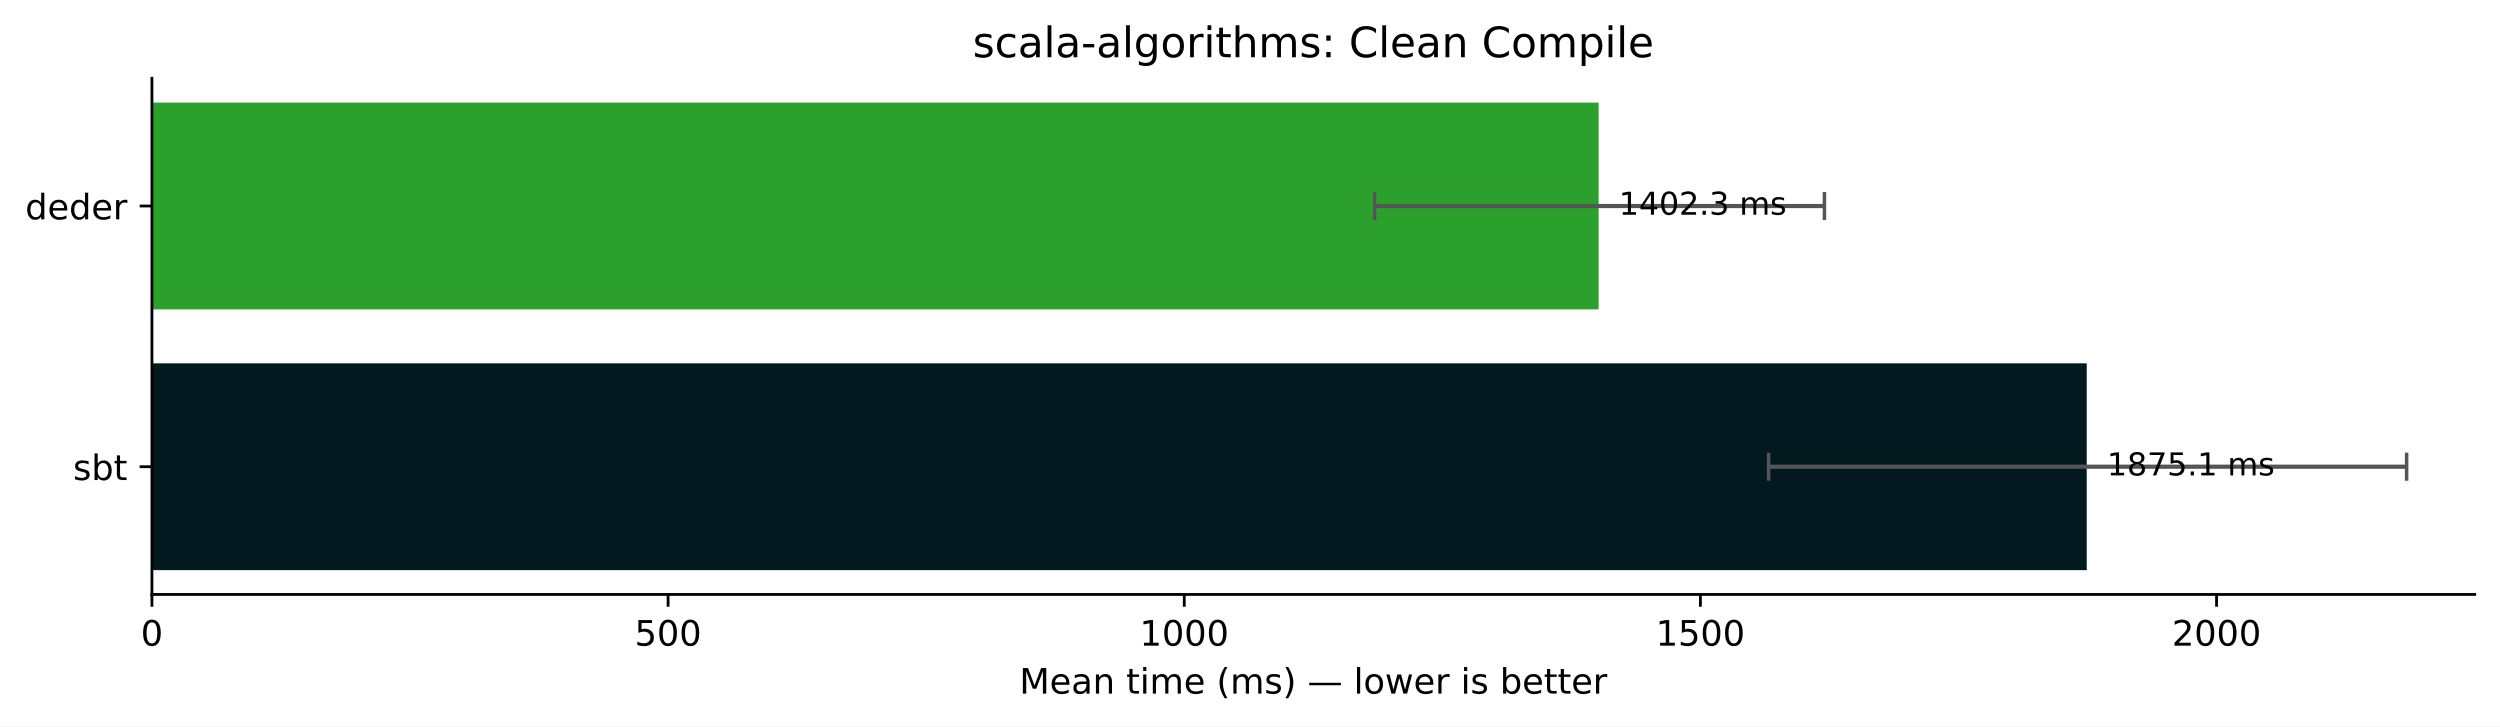
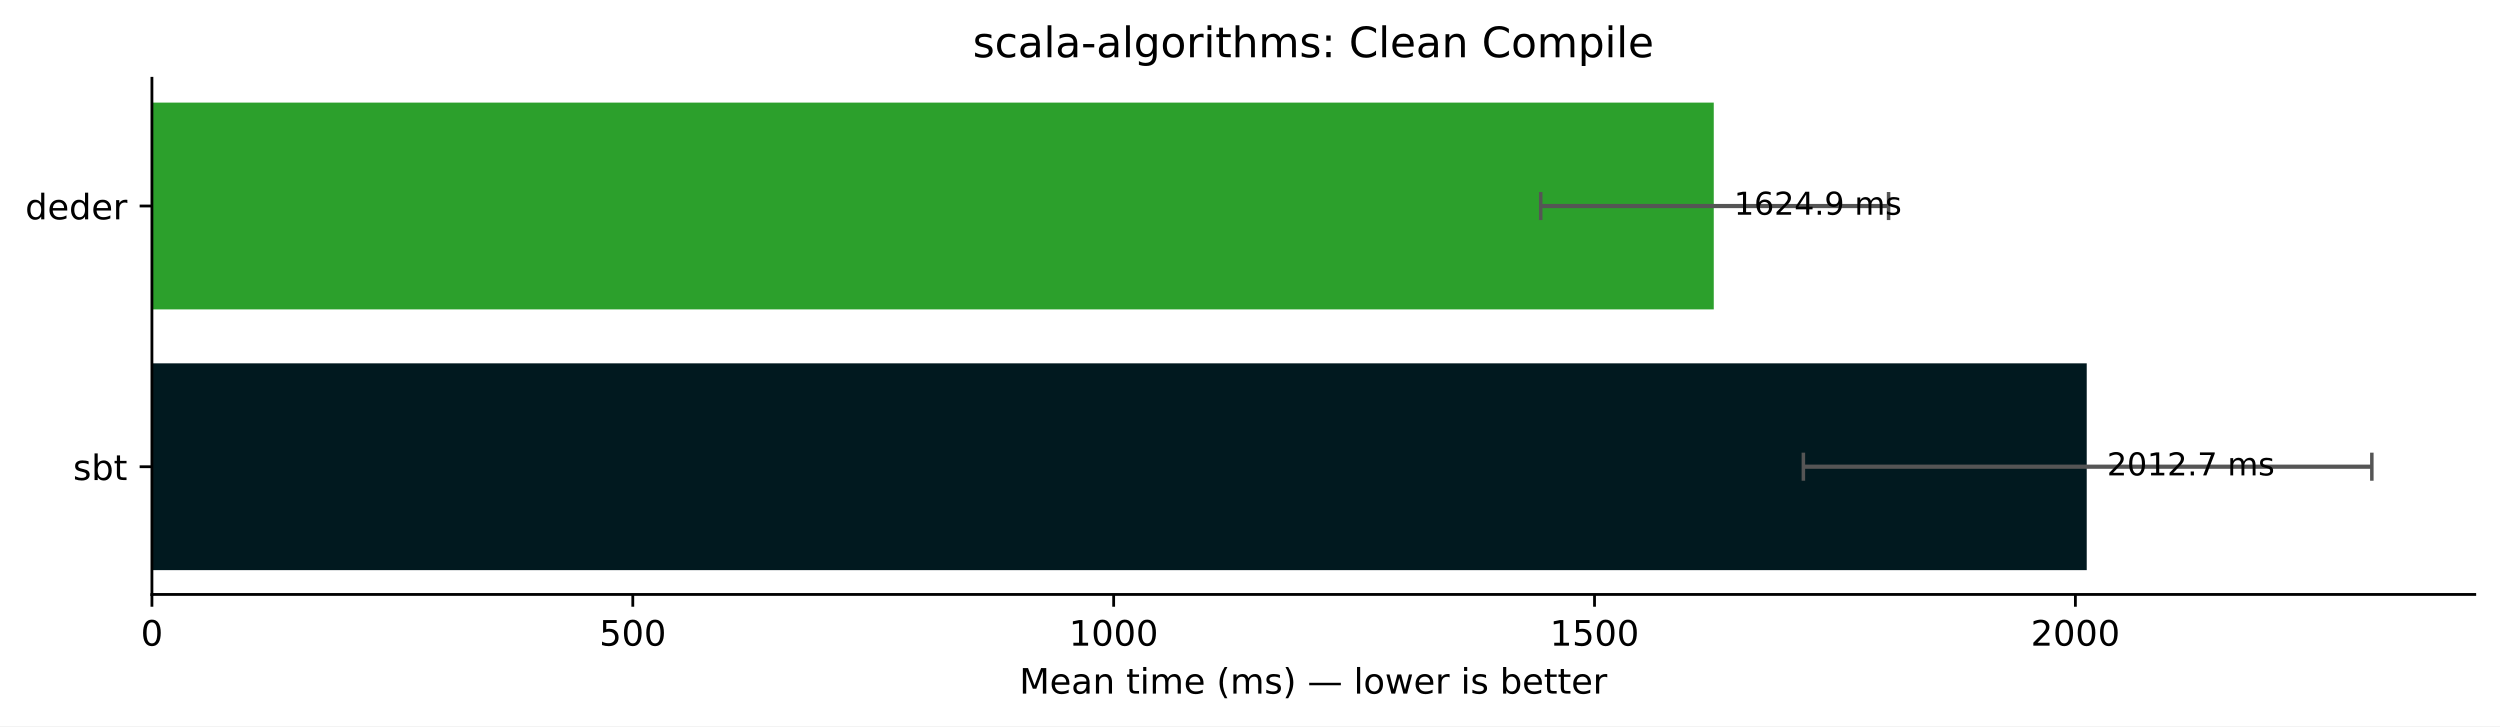
<svg xmlns="http://www.w3.org/2000/svg" xmlns:xlink="http://www.w3.org/1999/xlink" width="712.754pt" height="207.034pt" viewBox="0 0 712.754 207.034" version="1.1">
  <defs>
    <style type="text/css">*{stroke-linejoin: round; stroke-linecap: butt}</style>
  </defs>
  <g id="figure_1">
    <g id="patch_1">
      <path d="M 0 207.034  L 712.754 207.034  L 712.754 0  L 0 0  z " style="fill: #ffffff" />
    </g>
    <g id="axes_1">
      <g id="patch_2">
        <path d="M 43.314 169.478  L 705.554 169.478  L 705.554 22.318  L 43.314 22.318  z " style="fill: #ffffff" />
      </g>
      <g id="patch_3">
-         <path d="M 43.314 162.789  L 595.181 162.789  L 595.181 103.33  L 43.314 103.33  z " clip-path="url(#pd1c0dfbd78)" style="fill: #01191f; stroke: #ffffff; stroke-width: 0.5; stroke-linejoin: miter" />
+         <path d="M 43.314 162.789  L 595.181 162.789  L 595.181 103.33  L 43.314 103.33  z " clip-path="url(#pbac11ae3e2)" style="fill: #01191f; stroke: #ffffff; stroke-width: 0.5; stroke-linejoin: miter" />
      </g>
      <g id="patch_4">
-         <path d="M 43.314 88.466  L 456.024 88.466  L 456.024 29.007  L 43.314 29.007  z " clip-path="url(#pd1c0dfbd78)" style="fill: #2ca02c; stroke: #ffffff; stroke-width: 0.5; stroke-linejoin: miter" />
+         <path d="M 43.314 88.466  L 488.847 88.466  L 488.847 29.007  L 43.314 29.007  z " clip-path="url(#pbac11ae3e2)" style="fill: #2ca02c; stroke: #ffffff; stroke-width: 0.5; stroke-linejoin: miter" />
      </g>
      <g id="matplotlib.axis_1">
        <g id="xtick_1">
          <g id="line2d_1">
            <defs>
-               <path id="m03cf337644" d="M 0 0  L 0 3.5  " style="stroke: #000000; stroke-width: 0.8" />
+               <path id="mc550b74b71" d="M 0 0  L 0 3.5  " style="stroke: #000000; stroke-width: 0.8" />
            </defs>
            <g>
-               <use xlink:href="#m03cf337644" x="43.314" y="169.478" style="stroke: #000000; stroke-width: 0.8" />
+               <use xlink:href="#mc550b74b71" x="43.314" y="169.478" style="stroke: #000000; stroke-width: 0.8" />
            </g>
          </g>
          <g id="text_1">
            <g transform="translate(40.13281 184.0766) scale(0.1 -0.1)">
              <defs>
                <path id="DejaVuSans-30" d="M 2034 4250  Q 1547 4250 1301 3770  Q 1056 3291 1056 2328  Q 1056 1369 1301 889  Q 1547 409 2034 409  Q 2525 409 2770 889  Q 3016 1369 3016 2328  Q 3016 3291 2770 3770  Q 2525 4250 2034 4250  z M 2034 4750  Q 2819 4750 3233 4129  Q 3647 3509 3647 2328  Q 3647 1150 3233 529  Q 2819 -91 2034 -91  Q 1250 -91 836 529  Q 422 1150 422 2328  Q 422 3509 836 4129  Q 1250 4750 2034 4750  z " transform="scale(0.015625)" />
              </defs>
              <use xlink:href="#DejaVuSans-30" />
            </g>
          </g>
        </g>
        <g id="xtick_2">
          <g id="line2d_2">
            <g>
-               <use xlink:href="#m03cf337644" x="190.472" y="169.478" style="stroke: #000000; stroke-width: 0.8" />
+               <use xlink:href="#mc550b74b71" x="180.41" y="169.478" style="stroke: #000000; stroke-width: 0.8" />
            </g>
          </g>
          <g id="text_2">
-             <g transform="translate(180.9282 184.0766) scale(0.1 -0.1)">
+             <g transform="translate(170.866 184.0766) scale(0.1 -0.1)">
              <defs>
                <path id="DejaVuSans-35" d="M 691 4666  L 3169 4666  L 3169 4134  L 1269 4134  L 1269 2991  Q 1406 3038 1543 3061  Q 1681 3084 1819 3084  Q 2600 3084 3056 2656  Q 3513 2228 3513 1497  Q 3513 744 3044 326  Q 2575 -91 1722 -91  Q 1428 -91 1123 -41  Q 819 9 494 109  L 494 744  Q 775 591 1075 516  Q 1375 441 1709 441  Q 2250 441 2565 725  Q 2881 1009 2881 1497  Q 2881 1984 2565 2268  Q 2250 2553 1709 2553  Q 1456 2553 1204 2497  Q 953 2441 691 2322  L 691 4666  z " transform="scale(0.015625)" />
              </defs>
              <use xlink:href="#DejaVuSans-35" />
              <use xlink:href="#DejaVuSans-30" transform="translate(63.62305 0)" />
              <use xlink:href="#DejaVuSans-30" transform="translate(127.2461 0)" />
            </g>
          </g>
        </g>
        <g id="xtick_3">
          <g id="line2d_3">
            <g>
-               <use xlink:href="#m03cf337644" x="337.63" y="169.478" style="stroke: #000000; stroke-width: 0.8" />
+               <use xlink:href="#mc550b74b71" x="317.506" y="169.478" style="stroke: #000000; stroke-width: 0.8" />
            </g>
          </g>
          <g id="text_3">
-             <g transform="translate(324.9048 184.0766) scale(0.1 -0.1)">
+             <g transform="translate(304.7805 184.0766) scale(0.1 -0.1)">
              <defs>
                <path id="DejaVuSans-31" d="M 794 531  L 1825 531  L 1825 4091  L 703 3866  L 703 4441  L 1819 4666  L 2450 4666  L 2450 531  L 3481 531  L 3481 0  L 794 0  L 794 531  z " transform="scale(0.015625)" />
              </defs>
              <use xlink:href="#DejaVuSans-31" />
              <use xlink:href="#DejaVuSans-30" transform="translate(63.62305 0)" />
              <use xlink:href="#DejaVuSans-30" transform="translate(127.2461 0)" />
              <use xlink:href="#DejaVuSans-30" transform="translate(190.8691 0)" />
            </g>
          </g>
        </g>
        <g id="xtick_4">
          <g id="line2d_4">
            <g>
-               <use xlink:href="#m03cf337644" x="484.788" y="169.478" style="stroke: #000000; stroke-width: 0.8" />
+               <use xlink:href="#mc550b74b71" x="454.601" y="169.478" style="stroke: #000000; stroke-width: 0.8" />
            </g>
          </g>
          <g id="text_4">
-             <g transform="translate(472.0627 184.0766) scale(0.1 -0.1)">
+             <g transform="translate(441.8762 184.0766) scale(0.1 -0.1)">
              <use xlink:href="#DejaVuSans-31" />
              <use xlink:href="#DejaVuSans-35" transform="translate(63.62305 0)" />
              <use xlink:href="#DejaVuSans-30" transform="translate(127.2461 0)" />
              <use xlink:href="#DejaVuSans-30" transform="translate(190.8691 0)" />
            </g>
          </g>
        </g>
        <g id="xtick_5">
          <g id="line2d_5">
            <g>
-               <use xlink:href="#m03cf337644" x="631.946" y="169.478" style="stroke: #000000; stroke-width: 0.8" />
+               <use xlink:href="#mc550b74b71" x="591.697" y="169.478" style="stroke: #000000; stroke-width: 0.8" />
            </g>
          </g>
          <g id="text_5">
-             <g transform="translate(619.2206 184.0766) scale(0.1 -0.1)">
+             <g transform="translate(578.9719 184.0766) scale(0.1 -0.1)">
              <defs>
                <path id="DejaVuSans-32" d="M 1228 531  L 3431 531  L 3431 0  L 469 0  L 469 531  Q 828 903 1448 1529  Q 2069 2156 2228 2338  Q 2531 2678 2651 2914  Q 2772 3150 2772 3378  Q 2772 3750 2511 3984  Q 2250 4219 1831 4219  Q 1534 4219 1204 4116  Q 875 4013 500 3803  L 500 4441  Q 881 4594 1212 4672  Q 1544 4750 1819 4750  Q 2544 4750 2975 4387  Q 3406 4025 3406 3419  Q 3406 3131 3298 2873  Q 3191 2616 2906 2266  Q 2828 2175 2409 1742  Q 1991 1309 1228 531  z " transform="scale(0.015625)" />
              </defs>
              <use xlink:href="#DejaVuSans-32" />
              <use xlink:href="#DejaVuSans-30" transform="translate(63.62305 0)" />
              <use xlink:href="#DejaVuSans-30" transform="translate(127.2461 0)" />
              <use xlink:href="#DejaVuSans-30" transform="translate(190.8691 0)" />
            </g>
          </g>
        </g>
        <g id="text_6">
          <g transform="translate(290.6372 197.7547) scale(0.1 -0.1)">
            <defs>
              <path id="DejaVuSans-4d" d="M 628 4666  L 1569 4666  L 2759 1491  L 3956 4666  L 4897 4666  L 4897 0  L 4281 0  L 4281 4097  L 3078 897  L 2444 897  L 1241 4097  L 1241 0  L 628 0  L 628 4666  z " transform="scale(0.015625)" />
              <path id="DejaVuSans-65" d="M 3597 1894  L 3597 1613  L 953 1613  Q 991 1019 1311 708  Q 1631 397 2203 397  Q 2534 397 2845 478  Q 3156 559 3463 722  L 3463 178  Q 3153 47 2828 -22  Q 2503 -91 2169 -91  Q 1331 -91 842 396  Q 353 884 353 1716  Q 353 2575 817 3079  Q 1281 3584 2069 3584  Q 2775 3584 3186 3129  Q 3597 2675 3597 1894  z M 3022 2063  Q 3016 2534 2758 2815  Q 2500 3097 2075 3097  Q 1594 3097 1305 2825  Q 1016 2553 972 2059  L 3022 2063  z " transform="scale(0.015625)" />
              <path id="DejaVuSans-61" d="M 2194 1759  Q 1497 1759 1228 1600  Q 959 1441 959 1056  Q 959 750 1161 570  Q 1363 391 1709 391  Q 2188 391 2477 730  Q 2766 1069 2766 1631  L 2766 1759  L 2194 1759  z M 3341 1997  L 3341 0  L 2766 0  L 2766 531  Q 2569 213 2275 61  Q 1981 -91 1556 -91  Q 1019 -91 701 211  Q 384 513 384 1019  Q 384 1609 779 1909  Q 1175 2209 1959 2209  L 2766 2209  L 2766 2266  Q 2766 2663 2505 2880  Q 2244 3097 1772 3097  Q 1472 3097 1187 3025  Q 903 2953 641 2809  L 641 3341  Q 956 3463 1253 3523  Q 1550 3584 1831 3584  Q 2591 3584 2966 3190  Q 3341 2797 3341 1997  z " transform="scale(0.015625)" />
              <path id="DejaVuSans-6e" d="M 3513 2113  L 3513 0  L 2938 0  L 2938 2094  Q 2938 2591 2744 2837  Q 2550 3084 2163 3084  Q 1697 3084 1428 2787  Q 1159 2491 1159 1978  L 1159 0  L 581 0  L 581 3500  L 1159 3500  L 1159 2956  Q 1366 3272 1645 3428  Q 1925 3584 2291 3584  Q 2894 3584 3203 3211  Q 3513 2838 3513 2113  z " transform="scale(0.015625)" />
              <path id="DejaVuSans-20" transform="scale(0.015625)" />
              <path id="DejaVuSans-74" d="M 1172 4494  L 1172 3500  L 2356 3500  L 2356 3053  L 1172 3053  L 1172 1153  Q 1172 725 1289 603  Q 1406 481 1766 481  L 2356 481  L 2356 0  L 1766 0  Q 1100 0 847 248  Q 594 497 594 1153  L 594 3053  L 172 3053  L 172 3500  L 594 3500  L 594 4494  L 1172 4494  z " transform="scale(0.015625)" />
              <path id="DejaVuSans-69" d="M 603 3500  L 1178 3500  L 1178 0  L 603 0  L 603 3500  z M 603 4863  L 1178 4863  L 1178 4134  L 603 4134  L 603 4863  z " transform="scale(0.015625)" />
              <path id="DejaVuSans-6d" d="M 3328 2828  Q 3544 3216 3844 3400  Q 4144 3584 4550 3584  Q 5097 3584 5394 3201  Q 5691 2819 5691 2113  L 5691 0  L 5113 0  L 5113 2094  Q 5113 2597 4934 2840  Q 4756 3084 4391 3084  Q 3944 3084 3684 2787  Q 3425 2491 3425 1978  L 3425 0  L 2847 0  L 2847 2094  Q 2847 2600 2669 2842  Q 2491 3084 2119 3084  Q 1678 3084 1418 2786  Q 1159 2488 1159 1978  L 1159 0  L 581 0  L 581 3500  L 1159 3500  L 1159 2956  Q 1356 3278 1631 3431  Q 1906 3584 2284 3584  Q 2666 3584 2933 3390  Q 3200 3197 3328 2828  z " transform="scale(0.015625)" />
              <path id="DejaVuSans-28" d="M 1984 4856  Q 1566 4138 1362 3434  Q 1159 2731 1159 2009  Q 1159 1288 1364 580  Q 1569 -128 1984 -844  L 1484 -844  Q 1016 -109 783 600  Q 550 1309 550 2009  Q 550 2706 781 3412  Q 1013 4119 1484 4856  L 1984 4856  z " transform="scale(0.015625)" />
              <path id="DejaVuSans-73" d="M 2834 3397  L 2834 2853  Q 2591 2978 2328 3040  Q 2066 3103 1784 3103  Q 1356 3103 1142 2972  Q 928 2841 928 2578  Q 928 2378 1081 2264  Q 1234 2150 1697 2047  L 1894 2003  Q 2506 1872 2764 1633  Q 3022 1394 3022 966  Q 3022 478 2636 193  Q 2250 -91 1575 -91  Q 1294 -91 989 -36  Q 684 19 347 128  L 347 722  Q 666 556 975 473  Q 1284 391 1588 391  Q 1994 391 2212 530  Q 2431 669 2431 922  Q 2431 1156 2273 1281  Q 2116 1406 1581 1522  L 1381 1569  Q 847 1681 609 1914  Q 372 2147 372 2553  Q 372 3047 722 3315  Q 1072 3584 1716 3584  Q 2034 3584 2315 3537  Q 2597 3491 2834 3397  z " transform="scale(0.015625)" />
              <path id="DejaVuSans-29" d="M 513 4856  L 1013 4856  Q 1481 4119 1714 3412  Q 1947 2706 1947 2009  Q 1947 1309 1714 600  Q 1481 -109 1013 -844  L 513 -844  Q 928 -128 1133 580  Q 1338 1288 1338 2009  Q 1338 2731 1133 3434  Q 928 4138 513 4856  z " transform="scale(0.015625)" />
              <path id="DejaVuSans-2014" d="M 313 1978  L 6088 1978  L 6088 1528  L 313 1528  L 313 1978  z " transform="scale(0.015625)" />
              <path id="DejaVuSans-6c" d="M 603 4863  L 1178 4863  L 1178 0  L 603 0  L 603 4863  z " transform="scale(0.015625)" />
              <path id="DejaVuSans-6f" d="M 1959 3097  Q 1497 3097 1228 2736  Q 959 2375 959 1747  Q 959 1119 1226 758  Q 1494 397 1959 397  Q 2419 397 2687 759  Q 2956 1122 2956 1747  Q 2956 2369 2687 2733  Q 2419 3097 1959 3097  z M 1959 3584  Q 2709 3584 3137 3096  Q 3566 2609 3566 1747  Q 3566 888 3137 398  Q 2709 -91 1959 -91  Q 1206 -91 779 398  Q 353 888 353 1747  Q 353 2609 779 3096  Q 1206 3584 1959 3584  z " transform="scale(0.015625)" />
              <path id="DejaVuSans-77" d="M 269 3500  L 844 3500  L 1563 769  L 2278 3500  L 2956 3500  L 3675 769  L 4391 3500  L 4966 3500  L 4050 0  L 3372 0  L 2619 2869  L 1863 0  L 1184 0  L 269 3500  z " transform="scale(0.015625)" />
              <path id="DejaVuSans-72" d="M 2631 2963  Q 2534 3019 2420 3045  Q 2306 3072 2169 3072  Q 1681 3072 1420 2755  Q 1159 2438 1159 1844  L 1159 0  L 581 0  L 581 3500  L 1159 3500  L 1159 2956  Q 1341 3275 1631 3429  Q 1922 3584 2338 3584  Q 2397 3584 2469 3576  Q 2541 3569 2628 3553  L 2631 2963  z " transform="scale(0.015625)" />
              <path id="DejaVuSans-62" d="M 3116 1747  Q 3116 2381 2855 2742  Q 2594 3103 2138 3103  Q 1681 3103 1420 2742  Q 1159 2381 1159 1747  Q 1159 1113 1420 752  Q 1681 391 2138 391  Q 2594 391 2855 752  Q 3116 1113 3116 1747  z M 1159 2969  Q 1341 3281 1617 3432  Q 1894 3584 2278 3584  Q 2916 3584 3314 3078  Q 3713 2572 3713 1747  Q 3713 922 3314 415  Q 2916 -91 2278 -91  Q 1894 -91 1617 61  Q 1341 213 1159 525  L 1159 0  L 581 0  L 581 4863  L 1159 4863  L 1159 2969  z " transform="scale(0.015625)" />
            </defs>
            <use xlink:href="#DejaVuSans-4d" />
            <use xlink:href="#DejaVuSans-65" transform="translate(86.2793 0)" />
            <use xlink:href="#DejaVuSans-61" transform="translate(147.8027 0)" />
            <use xlink:href="#DejaVuSans-6e" transform="translate(209.082 0)" />
            <use xlink:href="#DejaVuSans-20" transform="translate(272.4609 0)" />
            <use xlink:href="#DejaVuSans-74" transform="translate(304.248 0)" />
            <use xlink:href="#DejaVuSans-69" transform="translate(343.457 0)" />
            <use xlink:href="#DejaVuSans-6d" transform="translate(371.2402 0)" />
            <use xlink:href="#DejaVuSans-65" transform="translate(468.6523 0)" />
            <use xlink:href="#DejaVuSans-20" transform="translate(530.1758 0)" />
            <use xlink:href="#DejaVuSans-28" transform="translate(561.9629 0)" />
            <use xlink:href="#DejaVuSans-6d" transform="translate(600.9766 0)" />
            <use xlink:href="#DejaVuSans-73" transform="translate(698.3887 0)" />
            <use xlink:href="#DejaVuSans-29" transform="translate(750.4883 0)" />
            <use xlink:href="#DejaVuSans-20" transform="translate(789.502 0)" />
            <use xlink:href="#DejaVuSans-2014" transform="translate(821.2891 0)" />
            <use xlink:href="#DejaVuSans-20" transform="translate(921.2891 0)" />
            <use xlink:href="#DejaVuSans-6c" transform="translate(953.0762 0)" />
            <use xlink:href="#DejaVuSans-6f" transform="translate(980.8594 0)" />
            <use xlink:href="#DejaVuSans-77" transform="translate(1042.041 0)" />
            <use xlink:href="#DejaVuSans-65" transform="translate(1123.828 0)" />
            <use xlink:href="#DejaVuSans-72" transform="translate(1185.352 0)" />
            <use xlink:href="#DejaVuSans-20" transform="translate(1226.465 0)" />
            <use xlink:href="#DejaVuSans-69" transform="translate(1258.252 0)" />
            <use xlink:href="#DejaVuSans-73" transform="translate(1286.035 0)" />
            <use xlink:href="#DejaVuSans-20" transform="translate(1338.135 0)" />
            <use xlink:href="#DejaVuSans-62" transform="translate(1369.922 0)" />
            <use xlink:href="#DejaVuSans-65" transform="translate(1433.398 0)" />
            <use xlink:href="#DejaVuSans-74" transform="translate(1494.922 0)" />
            <use xlink:href="#DejaVuSans-74" transform="translate(1534.131 0)" />
            <use xlink:href="#DejaVuSans-65" transform="translate(1573.34 0)" />
            <use xlink:href="#DejaVuSans-72" transform="translate(1634.863 0)" />
          </g>
        </g>
      </g>
      <g id="matplotlib.axis_2">
        <g id="ytick_1">
          <g id="line2d_6">
            <defs>
-               <path id="mfd02c3371c" d="M 0 0  L -3.5 0  " style="stroke: #000000; stroke-width: 0.8" />
+               <path id="ma21e9a47fb" d="M 0 0  L -3.5 0  " style="stroke: #000000; stroke-width: 0.8" />
            </defs>
            <g>
-               <use xlink:href="#mfd02c3371c" x="43.314" y="133.06" style="stroke: #000000; stroke-width: 0.8" />
+               <use xlink:href="#ma21e9a47fb" x="43.314" y="133.06" style="stroke: #000000; stroke-width: 0.8" />
            </g>
          </g>
          <g id="text_7">
            <g transform="translate(20.83594 136.859) scale(0.1 -0.1)">
              <use xlink:href="#DejaVuSans-73" />
              <use xlink:href="#DejaVuSans-62" transform="translate(52.09961 0)" />
              <use xlink:href="#DejaVuSans-74" transform="translate(115.5762 0)" />
            </g>
          </g>
        </g>
        <g id="ytick_2">
          <g id="line2d_7">
            <g>
-               <use xlink:href="#mfd02c3371c" x="43.314" y="58.737" style="stroke: #000000; stroke-width: 0.8" />
+               <use xlink:href="#ma21e9a47fb" x="43.314" y="58.737" style="stroke: #000000; stroke-width: 0.8" />
            </g>
          </g>
          <g id="text_8">
            <g transform="translate(7.2 62.53573) scale(0.1 -0.1)">
              <defs>
                <path id="DejaVuSans-64" d="M 2906 2969  L 2906 4863  L 3481 4863  L 3481 0  L 2906 0  L 2906 525  Q 2725 213 2448 61  Q 2172 -91 1784 -91  Q 1150 -91 751 415  Q 353 922 353 1747  Q 353 2572 751 3078  Q 1150 3584 1784 3584  Q 2172 3584 2448 3432  Q 2725 3281 2906 2969  z M 947 1747  Q 947 1113 1208 752  Q 1469 391 1925 391  Q 2381 391 2643 752  Q 2906 1113 2906 1747  Q 2906 2381 2643 2742  Q 2381 3103 1925 3103  Q 1469 3103 1208 2742  Q 947 2381 947 1747  z " transform="scale(0.015625)" />
              </defs>
              <use xlink:href="#DejaVuSans-64" />
              <use xlink:href="#DejaVuSans-65" transform="translate(63.47656 0)" />
              <use xlink:href="#DejaVuSans-64" transform="translate(125 0)" />
              <use xlink:href="#DejaVuSans-65" transform="translate(188.4766 0)" />
              <use xlink:href="#DejaVuSans-72" transform="translate(250 0)" />
            </g>
          </g>
        </g>
      </g>
      <g id="LineCollection_1">
-         <path d="M 504.232 133.06  L 686.129 133.06  " clip-path="url(#pd1c0dfbd78)" style="fill: none; stroke: #555555; stroke-width: 1.2" />
-         <path d="M 391.898 58.737  L 520.149 58.737  " clip-path="url(#pd1c0dfbd78)" style="fill: none; stroke: #555555; stroke-width: 1.2" />
+         <path d="M 514.146 133.06  L 676.216 133.06  " clip-path="url(#pbac11ae3e2)" style="fill: none; stroke: #555555; stroke-width: 1.2" />
+         <path d="M 439.259 58.737  L 538.436 58.737  " clip-path="url(#pbac11ae3e2)" style="fill: none; stroke: #555555; stroke-width: 1.2" />
      </g>
      <g id="line2d_8">
        <defs>
-           <path id="mded0e15c75" d="M 0 4  L 0 -4  " style="stroke: #555555" />
+           <path id="m39e365d1cb" d="M 0 4  L 0 -4  " style="stroke: #555555" />
        </defs>
-         <g clip-path="url(#pd1c0dfbd78)">
-           <use xlink:href="#mded0e15c75" x="504.232" y="133.06" style="fill: #1f77b4; stroke: #555555" />
-           <use xlink:href="#mded0e15c75" x="391.898" y="58.737" style="fill: #1f77b4; stroke: #555555" />
+         <g clip-path="url(#pbac11ae3e2)">
+           <use xlink:href="#m39e365d1cb" x="514.146" y="133.06" style="fill: #1f77b4; stroke: #555555" />
+           <use xlink:href="#m39e365d1cb" x="439.259" y="58.737" style="fill: #1f77b4; stroke: #555555" />
        </g>
      </g>
      <g id="line2d_9">
-         <g clip-path="url(#pd1c0dfbd78)">
-           <use xlink:href="#mded0e15c75" x="686.129" y="133.06" style="fill: #1f77b4; stroke: #555555" />
-           <use xlink:href="#mded0e15c75" x="520.149" y="58.737" style="fill: #1f77b4; stroke: #555555" />
+         <g clip-path="url(#pbac11ae3e2)">
+           <use xlink:href="#m39e365d1cb" x="676.216" y="133.06" style="fill: #1f77b4; stroke: #555555" />
+           <use xlink:href="#m39e365d1cb" x="538.436" y="58.737" style="fill: #1f77b4; stroke: #555555" />
        </g>
      </g>
      <g id="patch_5">
        <path d="M 43.314 169.478  L 43.314 22.318  " style="fill: none; stroke: #000000; stroke-width: 0.8; stroke-linejoin: miter; stroke-linecap: square" />
      </g>
      <g id="patch_6">
        <path d="M 43.314 169.478  L 705.554 169.478  " style="fill: none; stroke: #000000; stroke-width: 0.8; stroke-linejoin: miter; stroke-linecap: square" />
      </g>
      <g id="text_9">
        <g transform="translate(600.6994 135.5432) scale(0.09 -0.09)">
          <defs>
-             <path id="DejaVuSans-38" d="M 2034 2216  Q 1584 2216 1326 1975  Q 1069 1734 1069 1313  Q 1069 891 1326 650  Q 1584 409 2034 409  Q 2484 409 2743 651  Q 3003 894 3003 1313  Q 3003 1734 2745 1975  Q 2488 2216 2034 2216  z M 1403 2484  Q 997 2584 770 2862  Q 544 3141 544 3541  Q 544 4100 942 4425  Q 1341 4750 2034 4750  Q 2731 4750 3128 4425  Q 3525 4100 3525 3541  Q 3525 3141 3298 2862  Q 3072 2584 2669 2484  Q 3125 2378 3379 2068  Q 3634 1759 3634 1313  Q 3634 634 3220 271  Q 2806 -91 2034 -91  Q 1263 -91 848 271  Q 434 634 434 1313  Q 434 1759 690 2068  Q 947 2378 1403 2484  z M 1172 3481  Q 1172 3119 1398 2916  Q 1625 2713 2034 2713  Q 2441 2713 2670 2916  Q 2900 3119 2900 3481  Q 2900 3844 2670 4047  Q 2441 4250 2034 4250  Q 1625 4250 1398 4047  Q 1172 3844 1172 3481  z " transform="scale(0.015625)" />
+             <path id="DejaVuSans-2e" d="M 684 794  L 1344 794  L 1344 0  L 684 0  L 684 794  z " transform="scale(0.015625)" />
            <path id="DejaVuSans-37" d="M 525 4666  L 3525 4666  L 3525 4397  L 1831 0  L 1172 0  L 2766 4134  L 525 4134  L 525 4666  z " transform="scale(0.015625)" />
-             <path id="DejaVuSans-2e" d="M 684 794  L 1344 794  L 1344 0  L 684 0  L 684 794  z " transform="scale(0.015625)" />
          </defs>
-           <use xlink:href="#DejaVuSans-31" />
-           <use xlink:href="#DejaVuSans-38" transform="translate(63.62305 0)" />
-           <use xlink:href="#DejaVuSans-37" transform="translate(127.2461 0)" />
-           <use xlink:href="#DejaVuSans-35" transform="translate(190.8691 0)" />
+           <use xlink:href="#DejaVuSans-32" />
+           <use xlink:href="#DejaVuSans-30" transform="translate(63.62305 0)" />
+           <use xlink:href="#DejaVuSans-31" transform="translate(127.2461 0)" />
+           <use xlink:href="#DejaVuSans-32" transform="translate(190.8691 0)" />
          <use xlink:href="#DejaVuSans-2e" transform="translate(254.4922 0)" />
-           <use xlink:href="#DejaVuSans-31" transform="translate(286.2793 0)" />
+           <use xlink:href="#DejaVuSans-37" transform="translate(286.2793 0)" />
          <use xlink:href="#DejaVuSans-20" transform="translate(349.9023 0)" />
          <use xlink:href="#DejaVuSans-6d" transform="translate(381.6895 0)" />
          <use xlink:href="#DejaVuSans-73" transform="translate(479.1016 0)" />
        </g>
      </g>
      <g id="text_10">
-         <g transform="translate(461.5423 61.21995) scale(0.09 -0.09)">
+         <g transform="translate(494.3662 61.21995) scale(0.09 -0.09)">
          <defs>
+             <path id="DejaVuSans-36" d="M 2113 2584  Q 1688 2584 1439 2293  Q 1191 2003 1191 1497  Q 1191 994 1439 701  Q 1688 409 2113 409  Q 2538 409 2786 701  Q 3034 994 3034 1497  Q 3034 2003 2786 2293  Q 2538 2584 2113 2584  z M 3366 4563  L 3366 3988  Q 3128 4100 2886 4159  Q 2644 4219 2406 4219  Q 1781 4219 1451 3797  Q 1122 3375 1075 2522  Q 1259 2794 1537 2939  Q 1816 3084 2150 3084  Q 2853 3084 3261 2657  Q 3669 2231 3669 1497  Q 3669 778 3244 343  Q 2819 -91 2113 -91  Q 1303 -91 875 529  Q 447 1150 447 2328  Q 447 3434 972 4092  Q 1497 4750 2381 4750  Q 2619 4750 2861 4703  Q 3103 4656 3366 4563  z " transform="scale(0.015625)" />
            <path id="DejaVuSans-34" d="M 2419 4116  L 825 1625  L 2419 1625  L 2419 4116  z M 2253 4666  L 3047 4666  L 3047 1625  L 3713 1625  L 3713 1100  L 3047 1100  L 3047 0  L 2419 0  L 2419 1100  L 313 1100  L 313 1709  L 2253 4666  z " transform="scale(0.015625)" />
-             <path id="DejaVuSans-33" d="M 2597 2516  Q 3050 2419 3304 2112  Q 3559 1806 3559 1356  Q 3559 666 3084 287  Q 2609 -91 1734 -91  Q 1441 -91 1130 -33  Q 819 25 488 141  L 488 750  Q 750 597 1062 519  Q 1375 441 1716 441  Q 2309 441 2620 675  Q 2931 909 2931 1356  Q 2931 1769 2642 2001  Q 2353 2234 1838 2234  L 1294 2234  L 1294 2753  L 1863 2753  Q 2328 2753 2575 2939  Q 2822 3125 2822 3475  Q 2822 3834 2567 4026  Q 2313 4219 1838 4219  Q 1578 4219 1281 4162  Q 984 4106 628 3988  L 628 4550  Q 988 4650 1302 4700  Q 1616 4750 1894 4750  Q 2613 4750 3031 4423  Q 3450 4097 3450 3541  Q 3450 3153 3228 2886  Q 3006 2619 2597 2516  z " transform="scale(0.015625)" />
+             <path id="DejaVuSans-39" d="M 703 97  L 703 672  Q 941 559 1184 500  Q 1428 441 1663 441  Q 2288 441 2617 861  Q 2947 1281 2994 2138  Q 2813 1869 2534 1725  Q 2256 1581 1919 1581  Q 1219 1581 811 2004  Q 403 2428 403 3163  Q 403 3881 828 4315  Q 1253 4750 1959 4750  Q 2769 4750 3195 4129  Q 3622 3509 3622 2328  Q 3622 1225 3098 567  Q 2575 -91 1691 -91  Q 1453 -91 1209 -44  Q 966 3 703 97  z M 1959 2075  Q 2384 2075 2632 2365  Q 2881 2656 2881 3163  Q 2881 3666 2632 3958  Q 2384 4250 1959 4250  Q 1534 4250 1286 3958  Q 1038 3666 1038 3163  Q 1038 2656 1286 2365  Q 1534 2075 1959 2075  z " transform="scale(0.015625)" />
          </defs>
          <use xlink:href="#DejaVuSans-31" />
-           <use xlink:href="#DejaVuSans-34" transform="translate(63.62305 0)" />
-           <use xlink:href="#DejaVuSans-30" transform="translate(127.2461 0)" />
-           <use xlink:href="#DejaVuSans-32" transform="translate(190.8691 0)" />
+           <use xlink:href="#DejaVuSans-36" transform="translate(63.62305 0)" />
+           <use xlink:href="#DejaVuSans-32" transform="translate(127.2461 0)" />
+           <use xlink:href="#DejaVuSans-34" transform="translate(190.8691 0)" />
          <use xlink:href="#DejaVuSans-2e" transform="translate(254.4922 0)" />
-           <use xlink:href="#DejaVuSans-33" transform="translate(286.2793 0)" />
+           <use xlink:href="#DejaVuSans-39" transform="translate(286.2793 0)" />
          <use xlink:href="#DejaVuSans-20" transform="translate(349.9023 0)" />
          <use xlink:href="#DejaVuSans-6d" transform="translate(381.6895 0)" />
          <use xlink:href="#DejaVuSans-73" transform="translate(479.1016 0)" />
        </g>
      </g>
      <g id="text_11">
        <g transform="translate(277.3391 16.31812) scale(0.12 -0.12)">
          <defs>
            <path id="DejaVuSans-63" d="M 3122 3366  L 3122 2828  Q 2878 2963 2633 3030  Q 2388 3097 2138 3097  Q 1578 3097 1268 2742  Q 959 2388 959 1747  Q 959 1106 1268 751  Q 1578 397 2138 397  Q 2388 397 2633 464  Q 2878 531 3122 666  L 3122 134  Q 2881 22 2623 -34  Q 2366 -91 2075 -91  Q 1284 -91 818 406  Q 353 903 353 1747  Q 353 2603 823 3093  Q 1294 3584 2113 3584  Q 2378 3584 2631 3529  Q 2884 3475 3122 3366  z " transform="scale(0.015625)" />
            <path id="DejaVuSans-2d" d="M 313 2009  L 1997 2009  L 1997 1497  L 313 1497  L 313 2009  z " transform="scale(0.015625)" />
            <path id="DejaVuSans-67" d="M 2906 1791  Q 2906 2416 2648 2759  Q 2391 3103 1925 3103  Q 1463 3103 1205 2759  Q 947 2416 947 1791  Q 947 1169 1205 825  Q 1463 481 1925 481  Q 2391 481 2648 825  Q 2906 1169 2906 1791  z M 3481 434  Q 3481 -459 3084 -895  Q 2688 -1331 1869 -1331  Q 1566 -1331 1297 -1286  Q 1028 -1241 775 -1147  L 775 -588  Q 1028 -725 1275 -790  Q 1522 -856 1778 -856  Q 2344 -856 2625 -561  Q 2906 -266 2906 331  L 2906 616  Q 2728 306 2450 153  Q 2172 0 1784 0  Q 1141 0 747 490  Q 353 981 353 1791  Q 353 2603 747 3093  Q 1141 3584 1784 3584  Q 2172 3584 2450 3431  Q 2728 3278 2906 2969  L 2906 3500  L 3481 3500  L 3481 434  z " transform="scale(0.015625)" />
            <path id="DejaVuSans-68" d="M 3513 2113  L 3513 0  L 2938 0  L 2938 2094  Q 2938 2591 2744 2837  Q 2550 3084 2163 3084  Q 1697 3084 1428 2787  Q 1159 2491 1159 1978  L 1159 0  L 581 0  L 581 4863  L 1159 4863  L 1159 2956  Q 1366 3272 1645 3428  Q 1925 3584 2291 3584  Q 2894 3584 3203 3211  Q 3513 2838 3513 2113  z " transform="scale(0.015625)" />
            <path id="DejaVuSans-3a" d="M 750 794  L 1409 794  L 1409 0  L 750 0  L 750 794  z M 750 3309  L 1409 3309  L 1409 2516  L 750 2516  L 750 3309  z " transform="scale(0.015625)" />
            <path id="DejaVuSans-43" d="M 4122 4306  L 4122 3641  Q 3803 3938 3442 4084  Q 3081 4231 2675 4231  Q 1875 4231 1450 3742  Q 1025 3253 1025 2328  Q 1025 1406 1450 917  Q 1875 428 2675 428  Q 3081 428 3442 575  Q 3803 722 4122 1019  L 4122 359  Q 3791 134 3420 21  Q 3050 -91 2638 -91  Q 1578 -91 968 557  Q 359 1206 359 2328  Q 359 3453 968 4101  Q 1578 4750 2638 4750  Q 3056 4750 3426 4639  Q 3797 4528 4122 4306  z " transform="scale(0.015625)" />
            <path id="DejaVuSans-70" d="M 1159 525  L 1159 -1331  L 581 -1331  L 581 3500  L 1159 3500  L 1159 2969  Q 1341 3281 1617 3432  Q 1894 3584 2278 3584  Q 2916 3584 3314 3078  Q 3713 2572 3713 1747  Q 3713 922 3314 415  Q 2916 -91 2278 -91  Q 1894 -91 1617 61  Q 1341 213 1159 525  z M 3116 1747  Q 3116 2381 2855 2742  Q 2594 3103 2138 3103  Q 1681 3103 1420 2742  Q 1159 2381 1159 1747  Q 1159 1113 1420 752  Q 1681 391 2138 391  Q 2594 391 2855 752  Q 3116 1113 3116 1747  z " transform="scale(0.015625)" />
          </defs>
          <use xlink:href="#DejaVuSans-73" />
          <use xlink:href="#DejaVuSans-63" transform="translate(52.09961 0)" />
          <use xlink:href="#DejaVuSans-61" transform="translate(107.0801 0)" />
          <use xlink:href="#DejaVuSans-6c" transform="translate(168.3594 0)" />
          <use xlink:href="#DejaVuSans-61" transform="translate(196.1426 0)" />
          <use xlink:href="#DejaVuSans-2d" transform="translate(257.4219 0)" />
          <use xlink:href="#DejaVuSans-61" transform="translate(293.5059 0)" />
          <use xlink:href="#DejaVuSans-6c" transform="translate(354.7852 0)" />
          <use xlink:href="#DejaVuSans-67" transform="translate(382.5684 0)" />
          <use xlink:href="#DejaVuSans-6f" transform="translate(446.0449 0)" />
          <use xlink:href="#DejaVuSans-72" transform="translate(507.2266 0)" />
          <use xlink:href="#DejaVuSans-69" transform="translate(548.3398 0)" />
          <use xlink:href="#DejaVuSans-74" transform="translate(576.123 0)" />
          <use xlink:href="#DejaVuSans-68" transform="translate(615.332 0)" />
          <use xlink:href="#DejaVuSans-6d" transform="translate(678.7109 0)" />
          <use xlink:href="#DejaVuSans-73" transform="translate(776.123 0)" />
          <use xlink:href="#DejaVuSans-3a" transform="translate(828.2227 0)" />
          <use xlink:href="#DejaVuSans-20" transform="translate(861.9141 0)" />
          <use xlink:href="#DejaVuSans-43" transform="translate(893.7012 0)" />
          <use xlink:href="#DejaVuSans-6c" transform="translate(963.5254 0)" />
          <use xlink:href="#DejaVuSans-65" transform="translate(991.3086 0)" />
          <use xlink:href="#DejaVuSans-61" transform="translate(1052.832 0)" />
          <use xlink:href="#DejaVuSans-6e" transform="translate(1114.111 0)" />
          <use xlink:href="#DejaVuSans-20" transform="translate(1177.49 0)" />
          <use xlink:href="#DejaVuSans-43" transform="translate(1209.277 0)" />
          <use xlink:href="#DejaVuSans-6f" transform="translate(1279.102 0)" />
          <use xlink:href="#DejaVuSans-6d" transform="translate(1340.283 0)" />
          <use xlink:href="#DejaVuSans-70" transform="translate(1437.695 0)" />
          <use xlink:href="#DejaVuSans-69" transform="translate(1501.172 0)" />
          <use xlink:href="#DejaVuSans-6c" transform="translate(1528.955 0)" />
          <use xlink:href="#DejaVuSans-65" transform="translate(1556.738 0)" />
        </g>
      </g>
    </g>
  </g>
  <defs>
-     <clipPath id="pd1c0dfbd78">
+     <clipPath id="pbac11ae3e2">
      <rect x="43.314" y="22.318" width="662.24" height="147.16" />
    </clipPath>
  </defs>
</svg>
